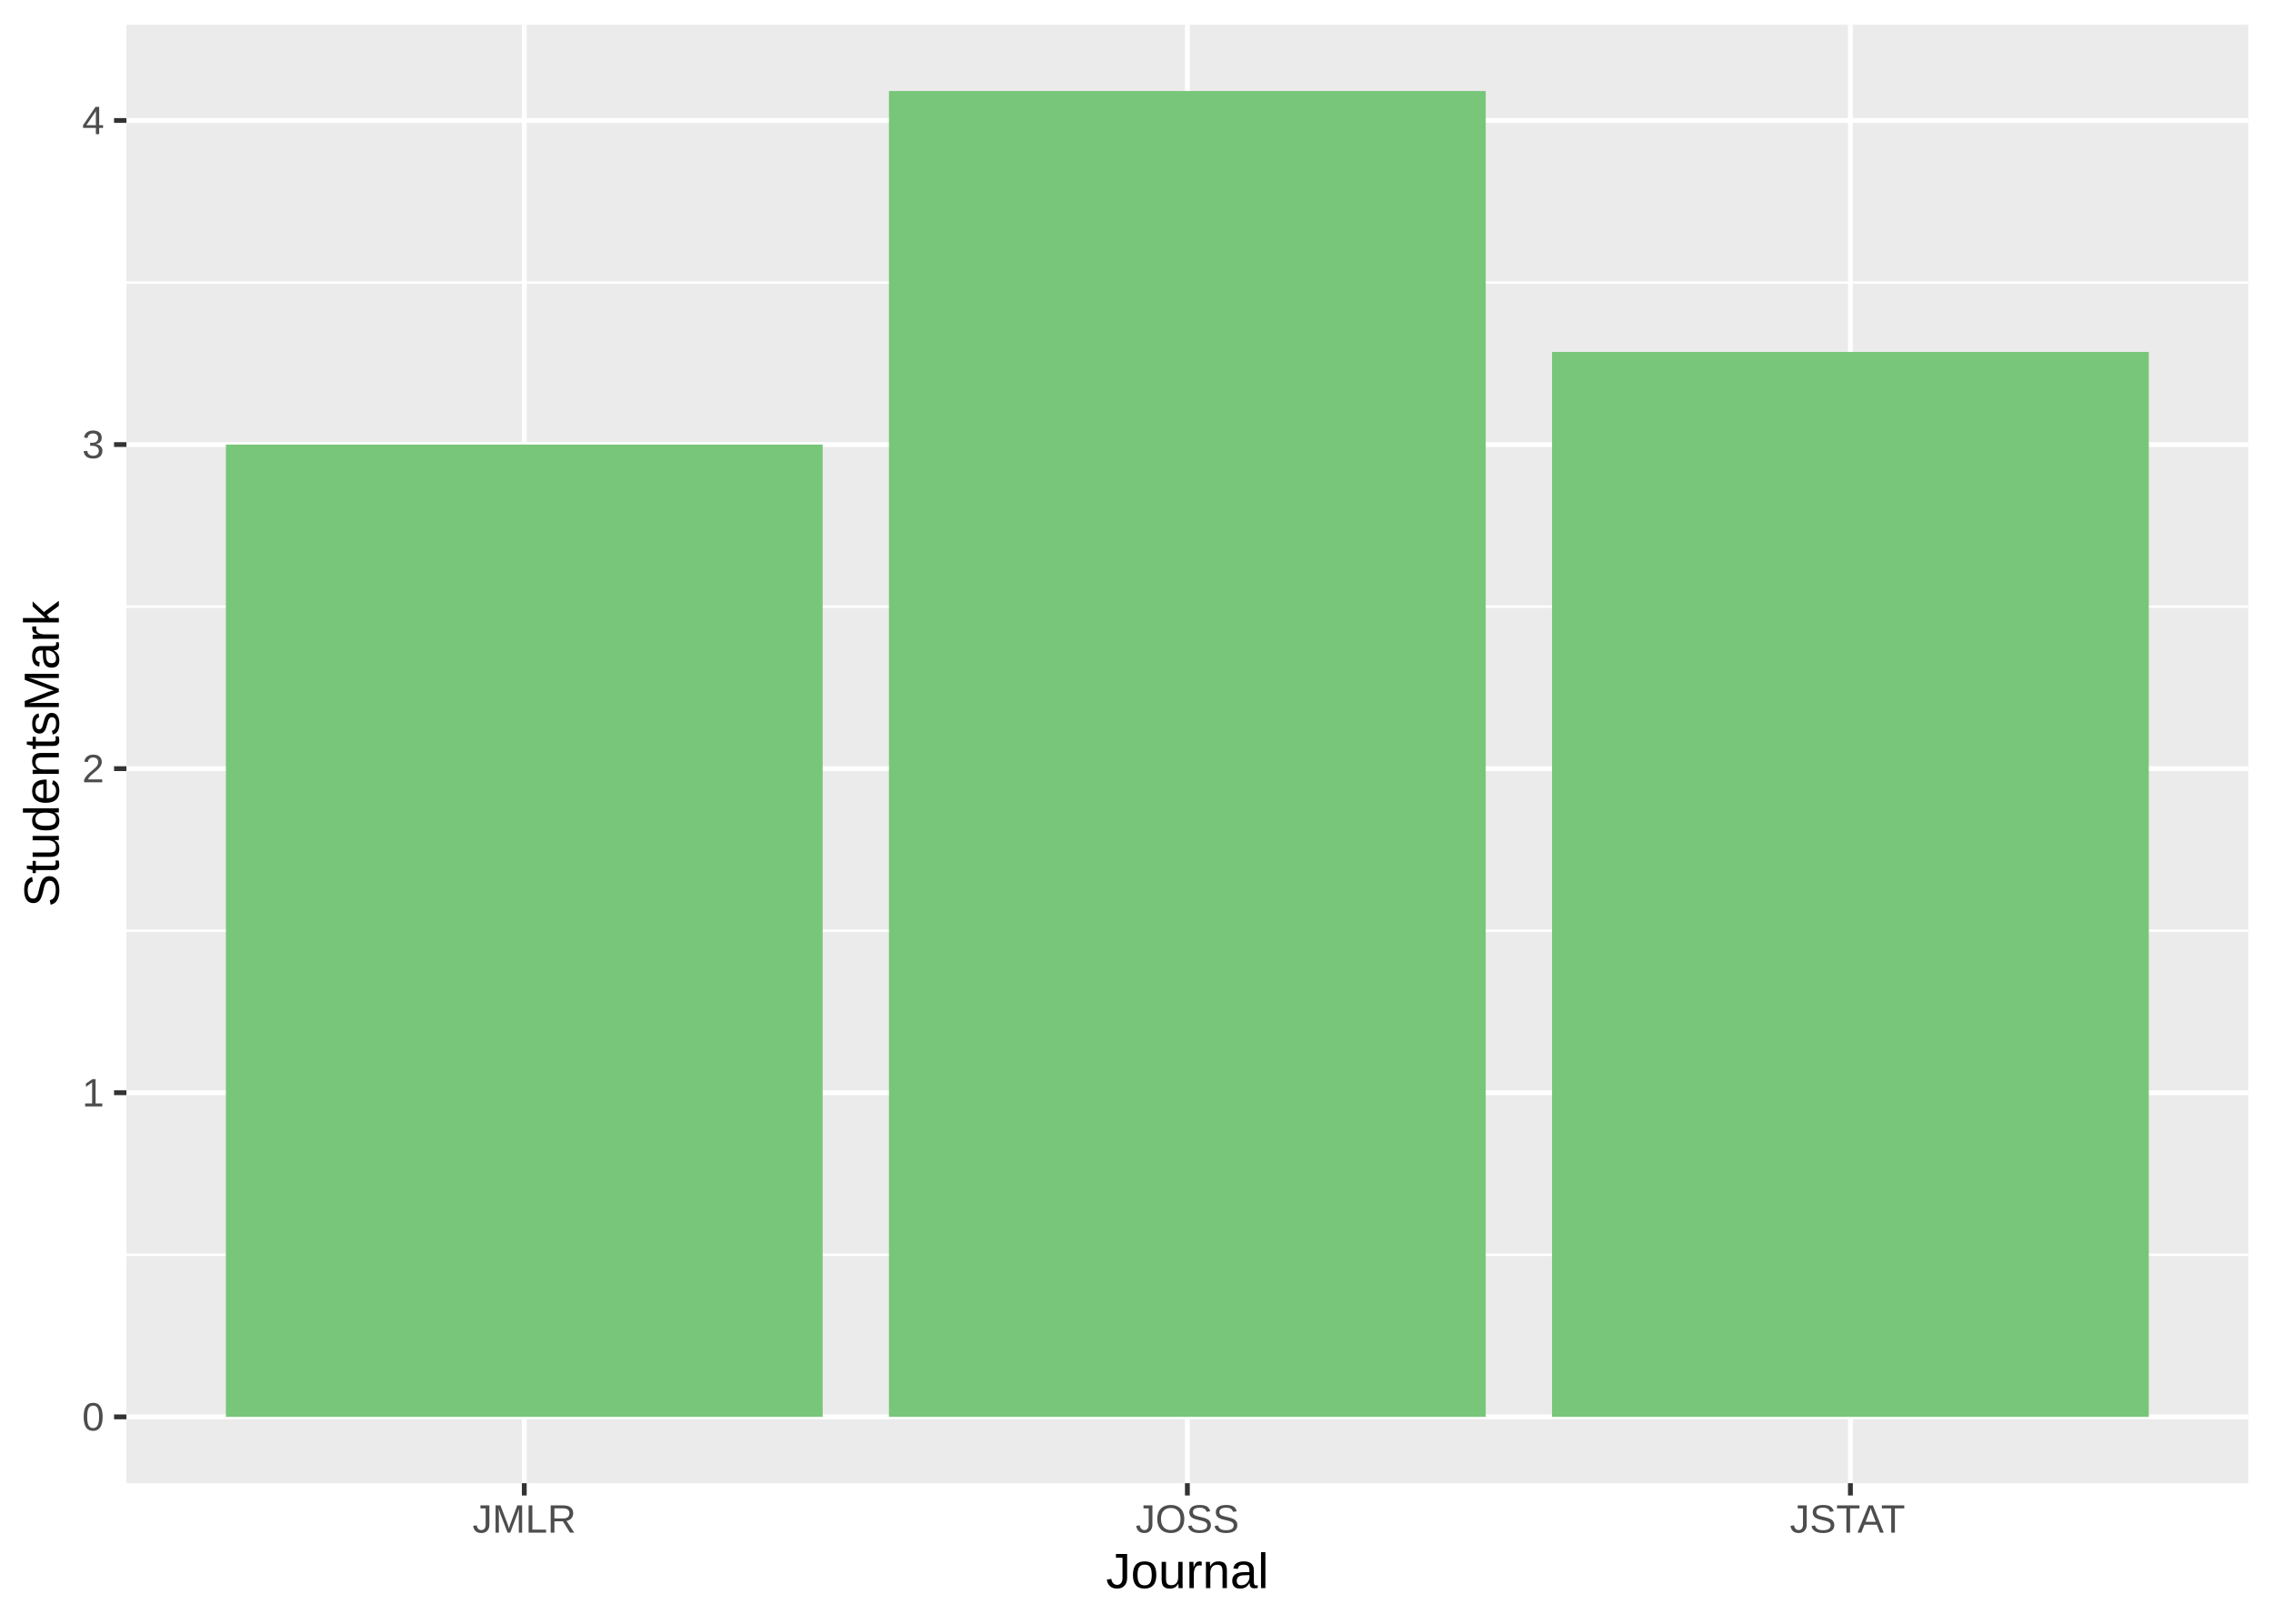
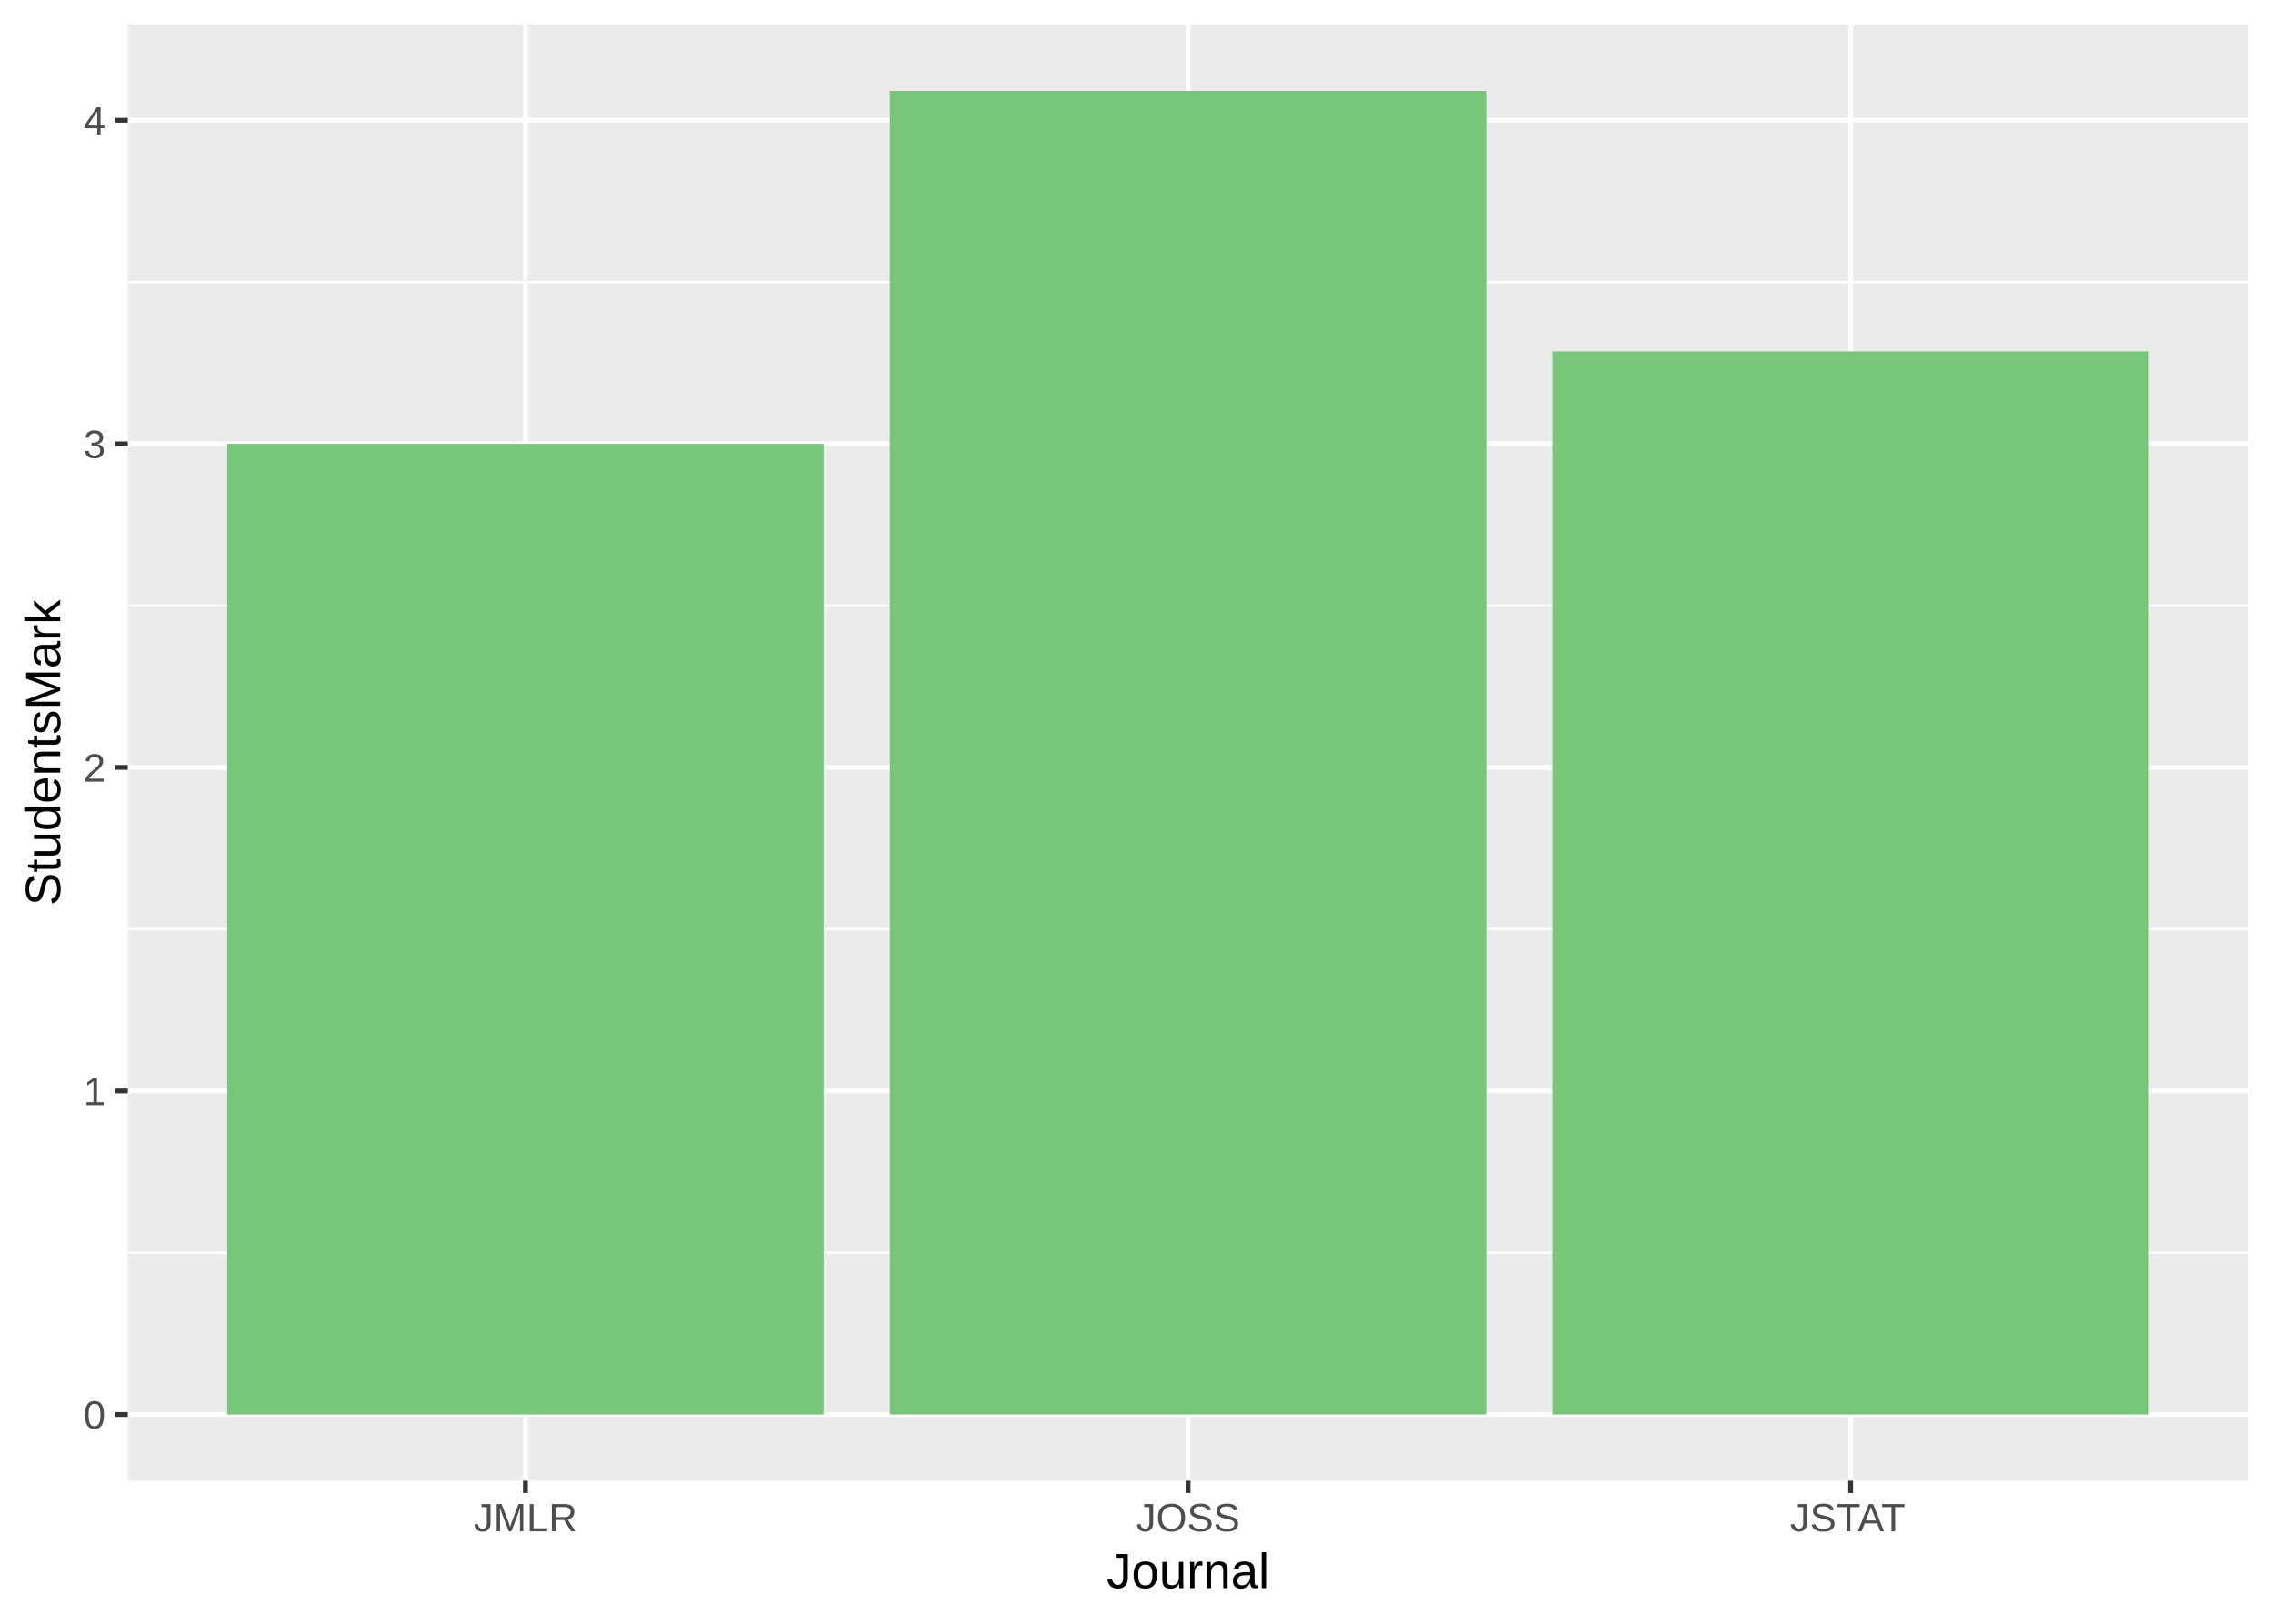
<svg xmlns="http://www.w3.org/2000/svg" viewBox="0 0 504.00 360.00">
  <defs>
    <style type="text/css">
    line, polyline, polygon, path, rect, circle {
      fill: none;
      stroke: #000000;
      stroke-linecap: round;
      stroke-linejoin: round;
      stroke-miterlimit: 10.00;
    }
  </style>
  </defs>
  <rect width="100%" height="100%" style="stroke: none; fill: #FFFFFF;" />
-   <rect x="0.00" y="0.00" width="504.00" height="360.00" style="stroke-width: 1.07; stroke: #FFFFFF; fill: #FFFFFF;" />
+   <rect x="0" y="0.00" width="504.00" height="360.00" style="stroke-width: 1.07; stroke: #FFFFFF; fill: #FFFFFF;" />
  <defs>
-     <clipPath id="cpMjguMDN8NDk4LjUyfDMyOC44M3w1LjQ4">
-       <rect x="28.03" y="5.48" width="470.49" height="323.35" />
+     <clipPath id="cpMjguMzR8NDk4LjUyfDMyOC4yOHw1LjQ4">
+       <rect x="28.34" y="5.48" width="470.18" height="322.80" />
    </clipPath>
  </defs>
-   <rect x="28.03" y="5.48" width="470.49" height="323.35" style="stroke-width: 1.07; stroke: none; fill: #EBEBEB;" clip-path="url(#cpMjguMDN8NDk4LjUyfDMyOC44M3w1LjQ4)" />
-   <polyline points="28.03,278.20 498.52,278.20 " style="stroke-width: 0.53; stroke: #FFFFFF; stroke-linecap: butt;" clip-path="url(#cpMjguMDN8NDk4LjUyfDMyOC44M3w1LjQ4)" />
-   <polyline points="28.03,206.35 498.52,206.35 " style="stroke-width: 0.53; stroke: #FFFFFF; stroke-linecap: butt;" clip-path="url(#cpMjguMDN8NDk4LjUyfDMyOC44M3w1LjQ4)" />
-   <polyline points="28.03,134.49 498.52,134.49 " style="stroke-width: 0.53; stroke: #FFFFFF; stroke-linecap: butt;" clip-path="url(#cpMjguMDN8NDk4LjUyfDMyOC44M3w1LjQ4)" />
-   <polyline points="28.03,62.64 498.52,62.64 " style="stroke-width: 0.53; stroke: #FFFFFF; stroke-linecap: butt;" clip-path="url(#cpMjguMDN8NDk4LjUyfDMyOC44M3w1LjQ4)" />
-   <polyline points="28.03,314.13 498.52,314.13 " style="stroke-width: 1.07; stroke: #FFFFFF; stroke-linecap: butt;" clip-path="url(#cpMjguMDN8NDk4LjUyfDMyOC44M3w1LjQ4)" />
-   <polyline points="28.03,242.27 498.52,242.27 " style="stroke-width: 1.07; stroke: #FFFFFF; stroke-linecap: butt;" clip-path="url(#cpMjguMDN8NDk4LjUyfDMyOC44M3w1LjQ4)" />
-   <polyline points="28.03,170.42 498.52,170.42 " style="stroke-width: 1.07; stroke: #FFFFFF; stroke-linecap: butt;" clip-path="url(#cpMjguMDN8NDk4LjUyfDMyOC44M3w1LjQ4)" />
-   <polyline points="28.03,98.56 498.52,98.56 " style="stroke-width: 1.07; stroke: #FFFFFF; stroke-linecap: butt;" clip-path="url(#cpMjguMDN8NDk4LjUyfDMyOC44M3w1LjQ4)" />
-   <polyline points="28.03,26.71 498.52,26.71 " style="stroke-width: 1.07; stroke: #FFFFFF; stroke-linecap: butt;" clip-path="url(#cpMjguMDN8NDk4LjUyfDMyOC44M3w1LjQ4)" />
-   <polyline points="116.25,328.83 116.25,5.48 " style="stroke-width: 1.07; stroke: #FFFFFF; stroke-linecap: butt;" clip-path="url(#cpMjguMDN8NDk4LjUyfDMyOC44M3w1LjQ4)" />
-   <polyline points="263.28,328.83 263.28,5.48 " style="stroke-width: 1.07; stroke: #FFFFFF; stroke-linecap: butt;" clip-path="url(#cpMjguMDN8NDk4LjUyfDMyOC44M3w1LjQ4)" />
-   <polyline points="410.30,328.83 410.30,5.48 " style="stroke-width: 1.07; stroke: #FFFFFF; stroke-linecap: butt;" clip-path="url(#cpMjguMDN8NDk4LjUyfDMyOC44M3w1LjQ4)" />
-   <rect x="50.09" y="98.56" width="132.32" height="215.57" style="stroke-width: 1.07; stroke: none; stroke-linecap: square; stroke-linejoin: miter; fill: #78C679;" clip-path="url(#cpMjguMDN8NDk4LjUyfDMyOC44M3w1LjQ4)" />
-   <rect x="197.11" y="20.18" width="132.32" height="293.95" style="stroke-width: 1.07; stroke: none; stroke-linecap: square; stroke-linejoin: miter; fill: #78C679;" clip-path="url(#cpMjguMDN8NDk4LjUyfDMyOC44M3w1LjQ4)" />
-   <rect x="344.14" y="78.03" width="132.32" height="236.10" style="stroke-width: 1.07; stroke: none; stroke-linecap: square; stroke-linejoin: miter; fill: #78C679;" clip-path="url(#cpMjguMDN8NDk4LjUyfDMyOC44M3w1LjQ4)" />
+   <rect x="28.34" y="5.48" width="470.18" height="322.80" style="stroke-width: 1.07; stroke: none; fill: #EBEBEB;" clip-path="url(#cpMjguMzR8NDk4LjUyfDMyOC4yOHw1LjQ4)" />
+   <polyline points="28.34,277.74 498.52,277.74 " style="stroke-width: 0.53; stroke: #FFFFFF; stroke-linecap: butt;" clip-path="url(#cpMjguMzR8NDk4LjUyfDMyOC4yOHw1LjQ4)" />
+   <polyline points="28.34,206.00 498.52,206.00 " style="stroke-width: 0.53; stroke: #FFFFFF; stroke-linecap: butt;" clip-path="url(#cpMjguMzR8NDk4LjUyfDMyOC4yOHw1LjQ4)" />
+   <polyline points="28.34,134.27 498.52,134.27 " style="stroke-width: 0.53; stroke: #FFFFFF; stroke-linecap: butt;" clip-path="url(#cpMjguMzR8NDk4LjUyfDMyOC4yOHw1LjQ4)" />
+   <polyline points="28.34,62.54 498.52,62.54 " style="stroke-width: 0.53; stroke: #FFFFFF; stroke-linecap: butt;" clip-path="url(#cpMjguMzR8NDk4LjUyfDMyOC4yOHw1LjQ4)" />
+   <polyline points="28.34,313.60 498.52,313.60 " style="stroke-width: 1.07; stroke: #FFFFFF; stroke-linecap: butt;" clip-path="url(#cpMjguMzR8NDk4LjUyfDMyOC4yOHw1LjQ4)" />
+   <polyline points="28.34,241.87 498.52,241.87 " style="stroke-width: 1.07; stroke: #FFFFFF; stroke-linecap: butt;" clip-path="url(#cpMjguMzR8NDk4LjUyfDMyOC4yOHw1LjQ4)" />
+   <polyline points="28.34,170.14 498.52,170.14 " style="stroke-width: 1.07; stroke: #FFFFFF; stroke-linecap: butt;" clip-path="url(#cpMjguMzR8NDk4LjUyfDMyOC4yOHw1LjQ4)" />
+   <polyline points="28.34,98.41 498.52,98.41 " style="stroke-width: 1.07; stroke: #FFFFFF; stroke-linecap: butt;" clip-path="url(#cpMjguMzR8NDk4LjUyfDMyOC4yOHw1LjQ4)" />
+   <polyline points="28.34,26.67 498.52,26.67 " style="stroke-width: 1.07; stroke: #FFFFFF; stroke-linecap: butt;" clip-path="url(#cpMjguMzR8NDk4LjUyfDMyOC4yOHw1LjQ4)" />
+   <polyline points="116.50,328.28 116.50,5.48 " style="stroke-width: 1.07; stroke: #FFFFFF; stroke-linecap: butt;" clip-path="url(#cpMjguMzR8NDk4LjUyfDMyOC4yOHw1LjQ4)" />
+   <polyline points="263.43,328.28 263.43,5.48 " style="stroke-width: 1.07; stroke: #FFFFFF; stroke-linecap: butt;" clip-path="url(#cpMjguMzR8NDk4LjUyfDMyOC4yOHw1LjQ4)" />
+   <polyline points="410.36,328.28 410.36,5.48 " style="stroke-width: 1.07; stroke: #FFFFFF; stroke-linecap: butt;" clip-path="url(#cpMjguMzR8NDk4LjUyfDMyOC4yOHw1LjQ4)" />
+   <rect x="50.38" y="98.41" width="132.24" height="215.20" style="stroke-width: 1.07; stroke: none; stroke-linecap: square; stroke-linejoin: miter; fill: #78C679;" clip-path="url(#cpMjguMzR8NDk4LjUyfDMyOC4yOHw1LjQ4)" />
+   <rect x="197.31" y="20.15" width="132.24" height="293.45" style="stroke-width: 1.07; stroke: none; stroke-linecap: square; stroke-linejoin: miter; fill: #78C679;" clip-path="url(#cpMjguMzR8NDk4LjUyfDMyOC4yOHw1LjQ4)" />
+   <rect x="344.24" y="77.91" width="132.24" height="235.69" style="stroke-width: 1.07; stroke: none; stroke-linecap: square; stroke-linejoin: miter; fill: #78C679;" clip-path="url(#cpMjguMzR8NDk4LjUyfDMyOC4yOHw1LjQ4)" />
  <defs>
    <clipPath id="cpMC4wMHw1MDQuMDB8MzYwLjAwfDAuMDA=">
      <rect x="0.00" y="0.00" width="504.00" height="360.00" />
    </clipPath>
  </defs>
  <g clip-path="url(#cpMC4wMHw1MDQuMDB8MzYwLjAwfDAuMDA=)">
-     <text x="18.21" y="317.16" style="font-size: 8.80px; fill: #4D4D4D; font-family: Liberation Sans;" textLength="4.89px" lengthAdjust="spacingAndGlyphs">0</text>
+     <text x="18.51" y="316.75" style="font-size: 8.80px; fill: #4D4D4D; font-family: Arial;" textLength="4.89px" lengthAdjust="spacingAndGlyphs">0</text>
  </g>
  <g clip-path="url(#cpMC4wMHw1MDQuMDB8MzYwLjAwfDAuMDA=)">
-     <text x="18.21" y="245.30" style="font-size: 8.80px; fill: #4D4D4D; font-family: Liberation Sans;" textLength="4.89px" lengthAdjust="spacingAndGlyphs">1</text>
+     <text x="18.51" y="245.02" style="font-size: 8.80px; fill: #4D4D4D; font-family: Arial;" textLength="4.89px" lengthAdjust="spacingAndGlyphs">1</text>
  </g>
  <g clip-path="url(#cpMC4wMHw1MDQuMDB8MzYwLjAwfDAuMDA=)">
-     <text x="18.21" y="173.45" style="font-size: 8.80px; fill: #4D4D4D; font-family: Liberation Sans;" textLength="4.89px" lengthAdjust="spacingAndGlyphs">2</text>
+     <text x="18.51" y="173.29" style="font-size: 8.80px; fill: #4D4D4D; font-family: Arial;" textLength="4.89px" lengthAdjust="spacingAndGlyphs">2</text>
  </g>
  <g clip-path="url(#cpMC4wMHw1MDQuMDB8MzYwLjAwfDAuMDA=)">
-     <text x="18.21" y="101.59" style="font-size: 8.80px; fill: #4D4D4D; font-family: Liberation Sans;" textLength="4.89px" lengthAdjust="spacingAndGlyphs">3</text>
+     <text x="18.51" y="101.56" style="font-size: 8.80px; fill: #4D4D4D; font-family: Arial;" textLength="4.89px" lengthAdjust="spacingAndGlyphs">3</text>
  </g>
  <g clip-path="url(#cpMC4wMHw1MDQuMDB8MzYwLjAwfDAuMDA=)">
-     <text x="18.21" y="29.74" style="font-size: 8.80px; fill: #4D4D4D; font-family: Liberation Sans;" textLength="4.89px" lengthAdjust="spacingAndGlyphs">4</text>
+     <text x="18.51" y="29.82" style="font-size: 8.80px; fill: #4D4D4D; font-family: Arial;" textLength="4.89px" lengthAdjust="spacingAndGlyphs">4</text>
  </g>
-   <polyline points="25.29,314.13 28.03,314.13 " style="stroke-width: 1.07; stroke: #333333; stroke-linecap: butt;" clip-path="url(#cpMC4wMHw1MDQuMDB8MzYwLjAwfDAuMDA=)" />
-   <polyline points="25.29,242.27 28.03,242.27 " style="stroke-width: 1.07; stroke: #333333; stroke-linecap: butt;" clip-path="url(#cpMC4wMHw1MDQuMDB8MzYwLjAwfDAuMDA=)" />
-   <polyline points="25.29,170.42 28.03,170.42 " style="stroke-width: 1.07; stroke: #333333; stroke-linecap: butt;" clip-path="url(#cpMC4wMHw1MDQuMDB8MzYwLjAwfDAuMDA=)" />
-   <polyline points="25.29,98.56 28.03,98.56 " style="stroke-width: 1.07; stroke: #333333; stroke-linecap: butt;" clip-path="url(#cpMC4wMHw1MDQuMDB8MzYwLjAwfDAuMDA=)" />
-   <polyline points="25.29,26.71 28.03,26.71 " style="stroke-width: 1.07; stroke: #333333; stroke-linecap: butt;" clip-path="url(#cpMC4wMHw1MDQuMDB8MzYwLjAwfDAuMDA=)" />
-   <polyline points="116.25,331.57 116.25,328.83 " style="stroke-width: 1.07; stroke: #333333; stroke-linecap: butt;" clip-path="url(#cpMC4wMHw1MDQuMDB8MzYwLjAwfDAuMDA=)" />
-   <polyline points="263.28,331.57 263.28,328.83 " style="stroke-width: 1.07; stroke: #333333; stroke-linecap: butt;" clip-path="url(#cpMC4wMHw1MDQuMDB8MzYwLjAwfDAuMDA=)" />
-   <polyline points="410.30,331.57 410.30,328.83 " style="stroke-width: 1.07; stroke: #333333; stroke-linecap: butt;" clip-path="url(#cpMC4wMHw1MDQuMDB8MzYwLjAwfDAuMDA=)" />
+   <polyline points="25.60,313.60 28.34,313.60 " style="stroke-width: 1.07; stroke: #333333; stroke-linecap: butt;" clip-path="url(#cpMC4wMHw1MDQuMDB8MzYwLjAwfDAuMDA=)" />
+   <polyline points="25.60,241.87 28.34,241.87 " style="stroke-width: 1.07; stroke: #333333; stroke-linecap: butt;" clip-path="url(#cpMC4wMHw1MDQuMDB8MzYwLjAwfDAuMDA=)" />
+   <polyline points="25.60,170.14 28.34,170.14 " style="stroke-width: 1.07; stroke: #333333; stroke-linecap: butt;" clip-path="url(#cpMC4wMHw1MDQuMDB8MzYwLjAwfDAuMDA=)" />
+   <polyline points="25.60,98.41 28.34,98.41 " style="stroke-width: 1.07; stroke: #333333; stroke-linecap: butt;" clip-path="url(#cpMC4wMHw1MDQuMDB8MzYwLjAwfDAuMDA=)" />
+   <polyline points="25.60,26.67 28.34,26.67 " style="stroke-width: 1.07; stroke: #333333; stroke-linecap: butt;" clip-path="url(#cpMC4wMHw1MDQuMDB8MzYwLjAwfDAuMDA=)" />
+   <polyline points="116.50,331.02 116.50,328.28 " style="stroke-width: 1.07; stroke: #333333; stroke-linecap: butt;" clip-path="url(#cpMC4wMHw1MDQuMDB8MzYwLjAwfDAuMDA=)" />
+   <polyline points="263.43,331.02 263.43,328.28 " style="stroke-width: 1.07; stroke: #333333; stroke-linecap: butt;" clip-path="url(#cpMC4wMHw1MDQuMDB8MzYwLjAwfDAuMDA=)" />
+   <polyline points="410.36,331.02 410.36,328.28 " style="stroke-width: 1.07; stroke: #333333; stroke-linecap: butt;" clip-path="url(#cpMC4wMHw1MDQuMDB8MzYwLjAwfDAuMDA=)" />
  <g clip-path="url(#cpMC4wMHw1MDQuMDB8MzYwLjAwfDAuMDA=)">
-     <text x="104.76" y="339.81" style="font-size: 8.80px; fill: #4D4D4D; font-family: Liberation Sans;" textLength="22.98px" lengthAdjust="spacingAndGlyphs">JMLR</text>
+     <text x="105.01" y="339.51" style="font-size: 8.80px; fill: #4D4D4D; font-family: Arial;" textLength="22.98px" lengthAdjust="spacingAndGlyphs">JMLR</text>
  </g>
  <g clip-path="url(#cpMC4wMHw1MDQuMDB8MzYwLjAwfDAuMDA=)">
-     <text x="251.78" y="339.81" style="font-size: 8.80px; fill: #4D4D4D; font-family: Liberation Sans;" textLength="22.98px" lengthAdjust="spacingAndGlyphs">JOSS</text>
+     <text x="251.94" y="339.51" style="font-size: 8.80px; fill: #4D4D4D; font-family: Arial;" textLength="22.98px" lengthAdjust="spacingAndGlyphs">JOSS</text>
  </g>
  <g clip-path="url(#cpMC4wMHw1MDQuMDB8MzYwLjAwfDAuMDA=)">
-     <text x="396.86" y="339.81" style="font-size: 8.80px; fill: #4D4D4D; font-family: Liberation Sans;" textLength="26.89px" lengthAdjust="spacingAndGlyphs">JSTAT</text>
+     <text x="396.92" y="339.51" style="font-size: 8.80px; fill: #4D4D4D; font-family: Arial;" textLength="26.89px" lengthAdjust="spacingAndGlyphs">JSTAT</text>
  </g>
  <g clip-path="url(#cpMC4wMHw1MDQuMDB8MzYwLjAwfDAuMDA=)">
-     <text x="245.24" y="352.10" style="font-size: 11.00px; font-family: Liberation Sans;" textLength="36.08px" lengthAdjust="spacingAndGlyphs">Journal</text>
+     <text x="245.39" y="352.10" style="font-size: 11.00px; font-family: Arial;" textLength="36.08px" lengthAdjust="spacingAndGlyphs">Journal</text>
  </g>
  <g clip-path="url(#cpMC4wMHw1MDQuMDB8MzYwLjAwfDAuMDA=)">
-     <text transform="translate(13.05,201.09) rotate(-90)" style="font-size: 11.00px; font-family: Liberation Sans;" textLength="67.86px" lengthAdjust="spacingAndGlyphs">StudentsMark</text>
+     <text transform="translate(13.35,200.81) rotate(-90)" style="font-size: 11.00px; font-family: Arial;" textLength="67.86px" lengthAdjust="spacingAndGlyphs">StudentsMark</text>
  </g>
</svg>
